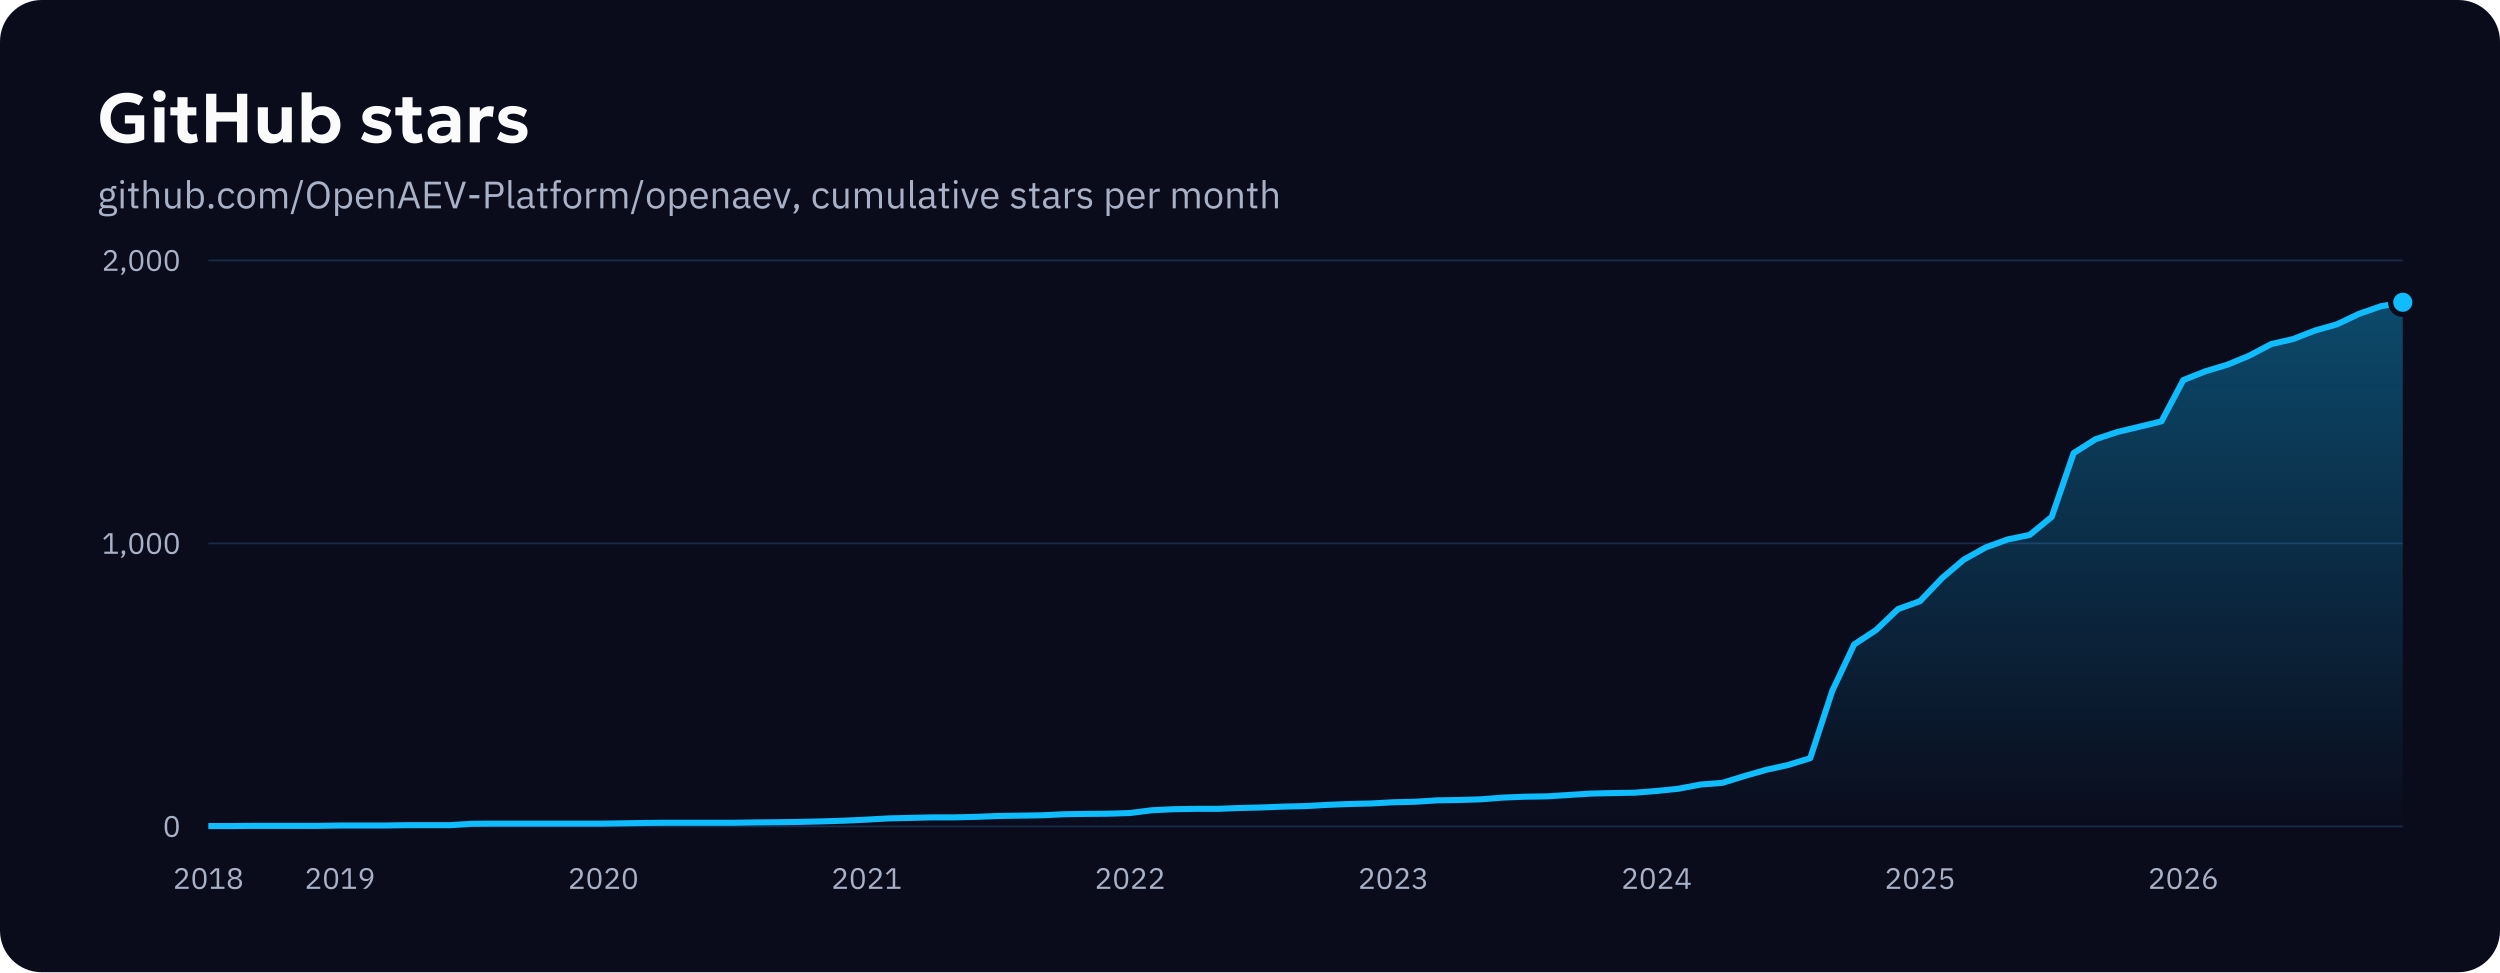
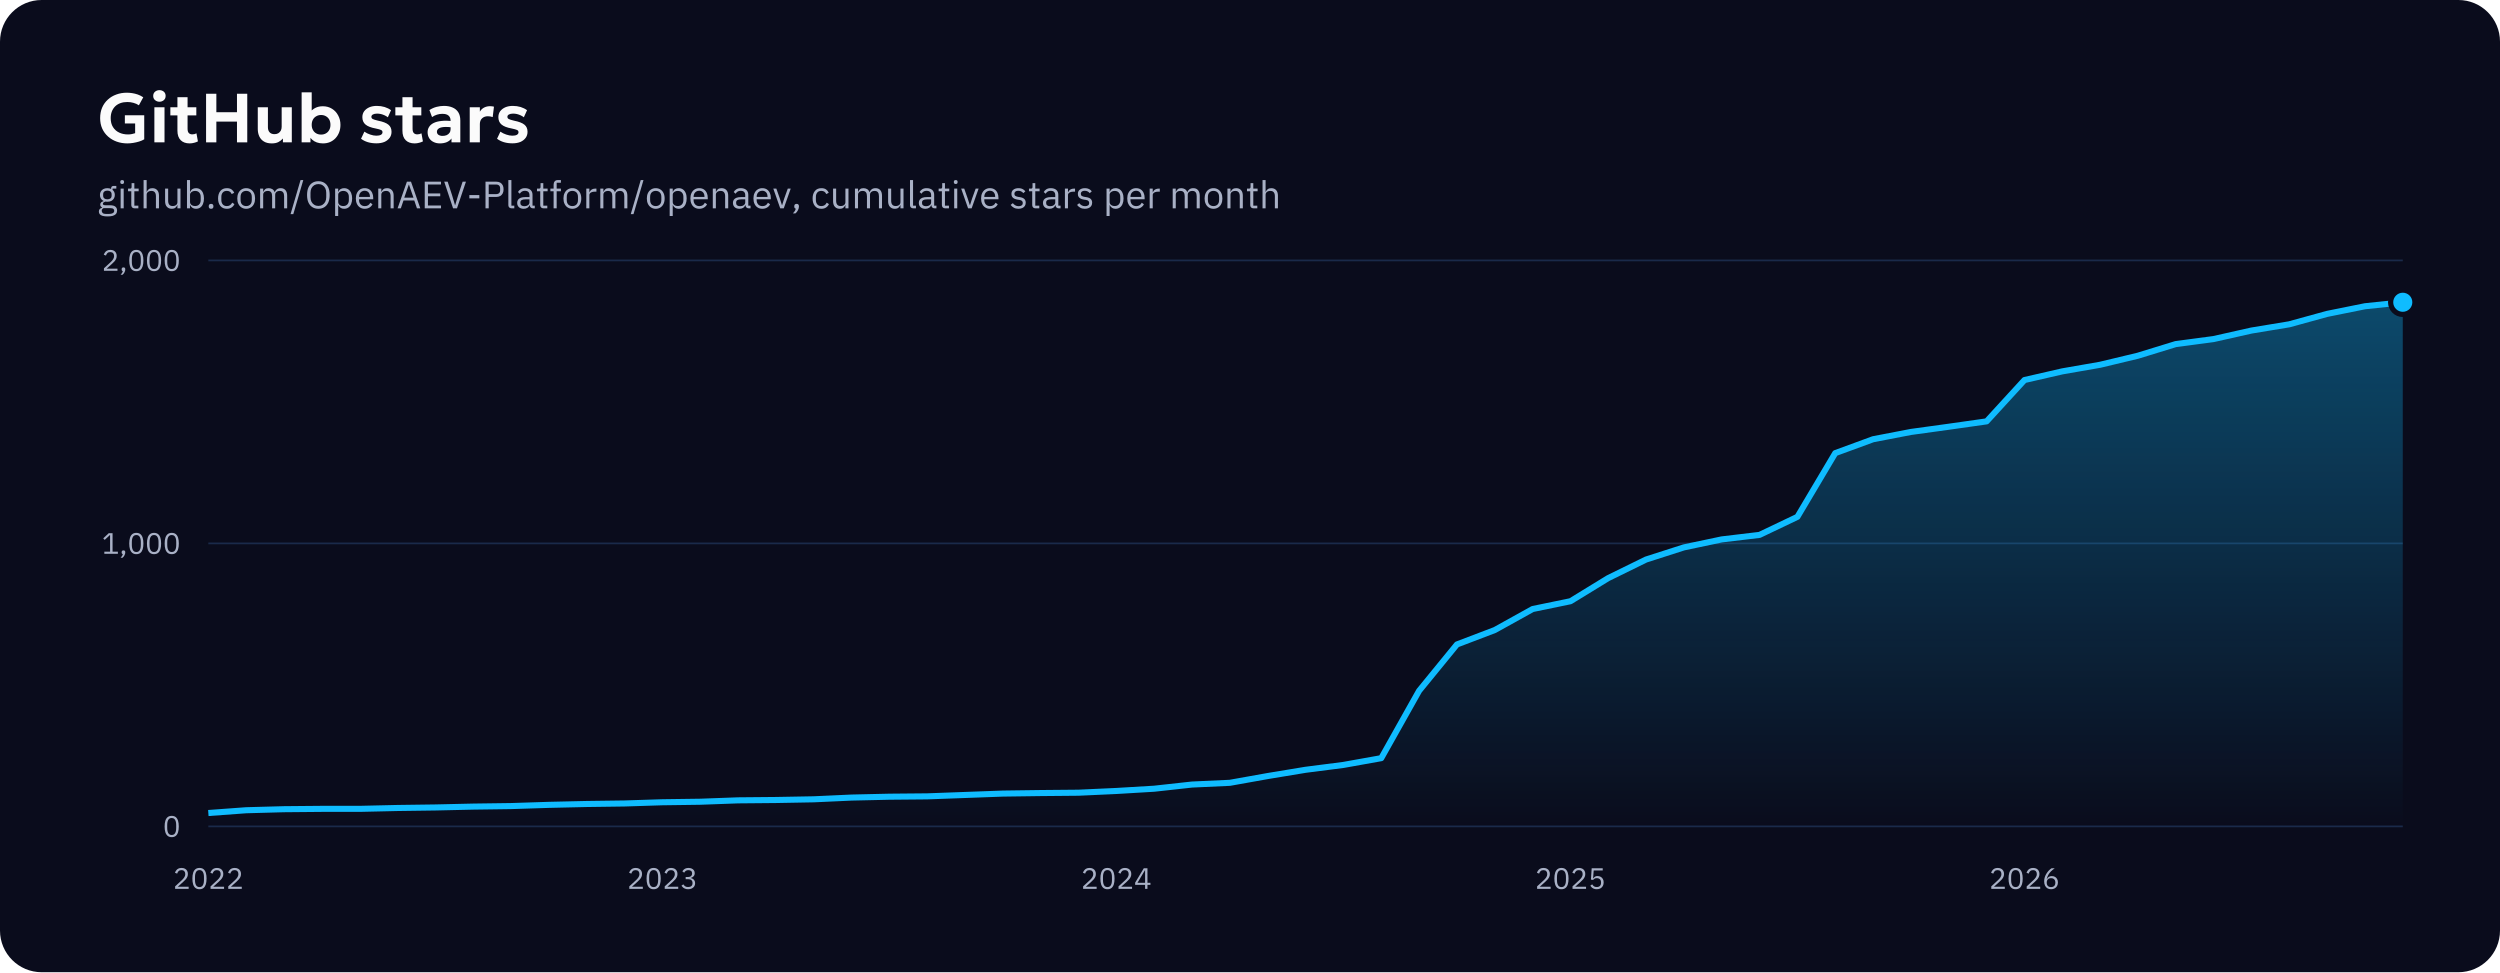
<svg xmlns="http://www.w3.org/2000/svg" width="1440" height="560" viewBox="0 0 1440 560" role="img" aria-label="openaev GitHub stars">
  <defs>
    <marker id="arr" viewBox="0 0 10 10" refX="8" refY="5" markerUnits="userSpaceOnUse" markerWidth="13" markerHeight="13" orient="auto-start-reverse">
      <path d="M0 1L10 5L0 9z" fill="#0FBCFF" />
    </marker>
    <marker id="arrm" viewBox="0 0 10 10" refX="8" refY="5" markerUnits="userSpaceOnUse" markerWidth="13" markerHeight="13" orient="auto-start-reverse">
      <path d="M0 1L10 5L0 9z" fill="#A9B1C6" />
    </marker>
    <path id="gh600-G" d="M435 15Q353 15 282 -10Q211 -35 157 -83Q103 -130 72 -198Q42 -265 42 -349Q42 -433 71 -501Q100 -568 153 -616Q205 -664 275 -689Q345 -715 426 -715Q463 -715 503 -709Q543 -703 584 -689Q624 -675 663 -649L600 -534Q564 -558 522 -569Q480 -581 434 -581Q379 -581 334 -565Q290 -549 259 -519Q228 -488 211 -446Q194 -403 194 -349Q194 -272 227 -220Q260 -167 316 -141Q372 -114 444 -114Q474 -114 501 -120Q528 -125 546 -132V-272H398V-390H677V-44Q646 -25 604 -12Q561 1 517 8Q472 15 435 15Z" />
    <path id="gh600-i" d="M71 0V-505H217V0ZM144 -585Q108 -585 81 -608Q54 -630 54 -669Q54 -707 81 -730Q108 -752 144 -752Q180 -752 207 -730Q233 -707 233 -669Q233 -630 207 -608Q180 -585 144 -585Z" />
    <path id="gh600-t" d="M290 15Q209 15 162 -31Q115 -77 115 -169V-650H261V-505H387V-388H261V-196Q261 -151 280 -133Q298 -115 329 -115Q346 -115 361 -119Q376 -123 389 -130L410 -14Q387 -2 356 6Q324 15 290 15ZM13 -388V-505H130V-388Z" />
    <path id="gh600-H" d="M85 0V-700H233V-434H530V-700H678V0H530V-299H233V0Z" />
    <path id="gh600-u" d="M268 15Q199 15 155 -12Q110 -39 88 -86Q66 -133 66 -193V-505H212V-216Q212 -171 237 -144Q262 -118 308 -118Q338 -118 361 -131Q384 -145 397 -168Q410 -192 410 -224V-505H556V0H428V-56Q402 -25 364 -5Q326 15 268 15Z" />
    <path id="gh600-b" d="M378 15Q330 15 290 1Q251 -13 222 -39Q194 -64 178 -98L198 -130V0H71V-720H216V-390L184 -423Q218 -470 266 -495Q314 -520 376 -520Q450 -520 508 -484Q565 -449 597 -388Q630 -328 630 -252Q630 -193 611 -144Q592 -95 558 -59Q525 -24 479 -4Q433 15 378 15ZM351 -112Q390 -112 420 -129Q451 -146 468 -178Q486 -209 486 -252Q486 -296 469 -328Q451 -359 421 -376Q390 -394 351 -394Q312 -394 282 -376Q251 -359 234 -328Q216 -296 216 -252Q216 -209 234 -178Q251 -146 282 -129Q312 -112 351 -112Z" />
    <path id="gh600-s" d="M254 14Q186 14 129 -3Q72 -21 32 -52L80 -154Q119 -127 165 -112Q211 -96 253 -96Q295 -96 318 -109Q341 -122 341 -146Q341 -168 321 -178Q300 -188 242 -200Q142 -218 96 -257Q51 -295 51 -363Q51 -412 77 -448Q104 -484 151 -505Q198 -525 259 -525Q319 -525 372 -509Q425 -492 464 -463L418 -361Q398 -377 372 -389Q346 -401 318 -408Q290 -414 263 -414Q226 -414 204 -402Q181 -390 181 -368Q181 -346 201 -336Q222 -325 278 -312Q383 -291 427 -254Q471 -218 471 -152Q471 -102 444 -65Q416 -27 368 -6Q319 14 254 14Z" />
    <path id="gh600-a" d="M212 15Q161 15 121 -5Q81 -24 58 -60Q35 -97 35 -147Q35 -190 57 -223Q78 -257 122 -279Q166 -301 233 -308Q300 -316 391 -307L393 -214Q339 -223 297 -222Q255 -222 227 -214Q198 -206 184 -191Q169 -176 169 -154Q169 -124 191 -109Q214 -93 251 -93Q284 -93 310 -104Q336 -116 351 -138Q366 -160 366 -191V-313Q366 -342 354 -364Q342 -386 316 -399Q290 -411 248 -411Q209 -411 170 -399Q132 -387 99 -364L61 -465Q110 -497 164 -511Q219 -525 270 -525Q342 -525 394 -502Q447 -480 477 -433Q506 -387 506 -314V0H379V-56Q354 -22 311 -3Q267 15 212 15Z" />
    <path id="gh600-r" d="M71 0V-505H217V-442Q242 -484 280 -502Q319 -521 364 -521Q380 -521 394 -519Q407 -517 420 -514L402 -364Q386 -370 368 -373Q350 -376 332 -376Q282 -376 250 -347Q217 -317 217 -263V0Z" />
    <path id="gb400-g" d="M520 57Q520 110 492 144Q464 179 408 196Q353 212 270 212Q190 212 140 197Q89 182 66 154Q43 125 43 85Q43 43 65 19Q87 -5 125 -15V-26Q103 -37 91 -54Q79 -72 79 -98Q79 -137 104 -158Q129 -178 168 -188V-192Q122 -214 96 -255Q71 -296 71 -350Q71 -403 95 -443Q119 -483 163 -506Q207 -528 265 -528Q293 -528 318 -523Q342 -518 363 -508V-517Q363 -547 377 -566Q391 -586 423 -586H500V-516H402V-483Q430 -459 446 -425Q461 -391 461 -350Q461 -298 437 -258Q413 -217 369 -194Q325 -172 266 -172Q253 -172 240 -174Q227 -175 216 -177Q191 -170 170 -156Q148 -143 148 -119Q148 -96 170 -88Q192 -80 227 -80H337Q433 -80 476 -44Q520 -7 520 57ZM445 63Q445 32 422 14Q398 -5 338 -5H166Q141 6 130 24Q118 41 118 65Q118 99 144 123Q169 147 230 147H304Q371 147 408 126Q445 105 445 63ZM266 -236Q317 -236 347 -260Q377 -285 377 -336V-364Q377 -415 347 -440Q317 -464 266 -464Q215 -464 185 -440Q155 -415 155 -364V-336Q155 -285 185 -260Q215 -236 266 -236Z" />
    <path id="gb400-i" d="M125 -637Q100 -637 88 -650Q76 -662 76 -682V-695Q76 -715 88 -728Q100 -740 125 -740Q151 -740 162 -728Q174 -715 174 -695V-682Q174 -662 162 -650Q151 -637 125 -637ZM85 0V-516H165V0Z" />
    <path id="gb400-t" d="M299 0H199Q158 0 136 -24Q114 -48 114 -85V-446H29V-516H77Q103 -516 112 -526Q122 -537 122 -563V-659H194V-516H307V-446H194V-70H299Z" />
    <path id="gb400-h" d="M85 0V-740H165V-432H169Q188 -476 222 -502Q257 -528 315 -528Q395 -528 442 -476Q488 -425 488 -331V0H408V-317Q408 -386 378 -421Q349 -456 291 -456Q259 -456 230 -446Q201 -435 183 -413Q165 -391 165 -358V0Z" />
    <path id="gb400-u" d="M403 0V-84H399Q384 -47 352 -18Q319 12 254 12Q175 12 128 -40Q80 -91 80 -185V-516H160V-199Q160 -130 190 -95Q220 -60 278 -60Q310 -60 338 -70Q367 -81 385 -103Q403 -125 403 -159V-516H483V0Z" />
    <path id="gb400-b" d="M85 0V-740H165V-432H169Q189 -481 228 -504Q267 -528 320 -528Q385 -528 432 -495Q479 -462 504 -402Q530 -341 530 -258Q530 -176 504 -115Q479 -54 432 -21Q385 12 320 12Q267 12 230 -12Q192 -36 169 -84H165V0ZM298 -60Q366 -60 405 -102Q444 -145 444 -214V-302Q444 -371 405 -414Q366 -456 298 -456Q262 -456 232 -443Q201 -430 183 -408Q165 -386 165 -357V-165Q165 -132 183 -108Q201 -85 232 -72Q262 -60 298 -60Z" />
    <path id="gb400-period" d="M136 12Q105 12 90 -4Q75 -21 75 -46V-59Q75 -85 90 -101Q105 -117 136 -117Q168 -117 182 -101Q197 -85 197 -59V-46Q197 -21 182 -4Q168 12 136 12Z" />
    <path id="gb400-c" d="M277 12Q168 12 108 -61Q47 -134 47 -258Q47 -382 108 -455Q168 -528 277 -528Q354 -528 401 -494Q448 -460 470 -407L403 -373Q389 -413 356 -435Q324 -457 277 -457Q206 -457 170 -414Q133 -370 133 -302V-214Q133 -147 170 -103Q206 -59 277 -59Q326 -59 361 -82Q396 -105 417 -149L475 -110Q450 -55 400 -22Q351 12 277 12Z" />
    <path id="gb400-o" d="M280 12Q211 12 158 -22Q106 -55 76 -116Q47 -176 47 -258Q47 -340 76 -400Q106 -461 158 -494Q211 -528 280 -528Q349 -528 402 -494Q454 -461 484 -400Q513 -340 513 -258Q513 -176 484 -116Q454 -55 402 -22Q349 12 280 12ZM280 -59Q345 -59 386 -99Q427 -139 427 -221V-295Q427 -377 386 -417Q345 -457 280 -457Q216 -457 174 -417Q133 -377 133 -295V-221Q133 -139 174 -99Q216 -59 280 -59Z" />
    <path id="gb400-m" d="M165 0H85V-516H165V-432H169Q186 -472 217 -500Q248 -528 308 -528Q359 -528 402 -504Q445 -479 466 -423H468Q482 -465 520 -496Q559 -528 625 -528Q704 -528 748 -476Q793 -425 793 -331V0H713V-317Q713 -385 686 -420Q659 -456 600 -456Q569 -456 541 -446Q513 -435 496 -413Q479 -391 479 -358V0H399V-317Q399 -386 372 -421Q345 -456 288 -456Q257 -456 228 -446Q200 -435 182 -413Q165 -391 165 -358Z" />
    <path id="gb400-slash" d="M81 151H9L270 -740H342Z" />
    <path id="gb400-O" d="M354 12Q264 12 198 -30Q131 -71 94 -152Q58 -232 58 -349Q58 -466 94 -546Q131 -627 198 -668Q264 -710 354 -710Q444 -710 510 -668Q577 -627 614 -546Q650 -466 650 -349Q650 -232 614 -152Q577 -71 510 -30Q444 12 354 12ZM354 -63Q415 -63 461 -92Q507 -120 534 -171Q560 -222 560 -291V-407Q560 -476 534 -528Q507 -579 461 -607Q415 -635 354 -635Q294 -635 248 -607Q201 -579 174 -528Q148 -476 148 -407V-291Q148 -222 174 -171Q201 -120 248 -92Q294 -63 354 -63Z" />
    <path id="gb400-p" d="M85 200V-516H165V-432H169Q189 -481 228 -504Q267 -528 320 -528Q385 -528 432 -495Q479 -462 504 -402Q530 -341 530 -258Q530 -176 504 -115Q479 -54 432 -21Q385 12 320 12Q267 12 230 -12Q192 -36 169 -84H165V200ZM298 -60Q366 -60 405 -102Q444 -145 444 -214V-302Q444 -371 405 -414Q366 -456 298 -456Q262 -456 232 -443Q201 -430 183 -408Q165 -386 165 -357V-165Q165 -132 183 -108Q201 -85 232 -72Q262 -60 298 -60Z" />
    <path id="gb400-e" d="M279 12Q209 12 157 -22Q105 -55 76 -116Q47 -176 47 -258Q47 -340 76 -400Q105 -461 157 -494Q209 -528 279 -528Q348 -528 398 -496Q448 -463 475 -406Q502 -349 502 -276V-238H131V-214Q131 -147 172 -102Q212 -58 284 -58Q333 -58 370 -81Q406 -104 426 -147L483 -106Q458 -54 405 -21Q352 12 279 12ZM279 -461Q236 -461 202 -441Q169 -421 150 -386Q131 -350 131 -305V-298H416V-309Q416 -355 399 -389Q382 -423 351 -442Q320 -461 279 -461Z" />
    <path id="gb400-n" d="M165 0H85V-516H165V-432H169Q188 -476 222 -502Q257 -528 315 -528Q395 -528 442 -476Q488 -425 488 -331V0H408V-317Q408 -386 378 -421Q349 -456 291 -456Q259 -456 230 -446Q201 -435 183 -413Q165 -391 165 -358Z" />
    <path id="gb400-A" d="M618 0H530L460 -206H178L108 0H23L267 -698H374ZM439 -280 351 -533 321 -620H316L286 -533L198 -280Z" />
    <path id="gb400-E" d="M519 0H93V-698H519V-624H177V-390H499V-316H177V-74H519Z" />
    <path id="gb400-V" d="M354 0H252L20 -698H110L225 -346L302 -84H307L386 -346L502 -698H589Z" />
    <path id="gb400-hyphen" d="M330 -261H69V-347H330Z" />
    <path id="gb400-P" d="M177 0H93V-698H371Q434 -698 478 -674Q521 -649 544 -604Q566 -560 566 -498Q566 -437 544 -392Q521 -347 478 -322Q434 -298 371 -298H177ZM177 -624V-372H371Q404 -372 428 -384Q451 -395 464 -418Q476 -440 476 -472V-524Q476 -556 464 -578Q451 -601 428 -612Q404 -624 371 -624Z" />
    <path id="gb400-l" d="M241 0H170Q129 0 107 -24Q85 -47 85 -83V-740H165V-70H241Z" />
    <path id="gb400-a" d="M505 0H460Q428 0 408 -14Q388 -27 379 -51Q370 -75 370 -106V-113L401 -84H366Q350 -37 310 -12Q271 12 217 12Q135 12 90 -30Q44 -72 44 -144Q44 -193 68 -226Q92 -260 140 -278Q189 -295 264 -295H366V-346Q366 -401 336 -430Q306 -459 244 -459Q198 -459 166 -438Q134 -417 113 -382L65 -427Q86 -468 132 -498Q178 -528 248 -528Q341 -528 394 -482Q446 -436 446 -354V-70H505ZM366 -235H260Q192 -235 160 -215Q128 -195 128 -157V-136Q128 -98 156 -77Q184 -56 230 -56Q270 -56 300 -68Q331 -81 348 -102Q366 -124 366 -150Z" />
    <path id="gb400-f" d="M113 0V-446H29V-516H113V-620Q113 -673 141 -706Q169 -740 226 -740H304V-670H193V-516H304V-446H193V0Z" />
    <path id="gb400-r" d="M165 0H85V-516H165V-421H170Q179 -446 198 -468Q217 -489 247 -502Q277 -516 319 -516H350V-436H303Q260 -436 229 -424Q198 -413 182 -394Q165 -375 165 -350Z" />
    <path id="gb400-v" d="M292 0H199L18 -516H98L188 -260L244 -84H249L305 -260L397 -516H474Z" />
    <path id="gb400-comma" d="M136 -117Q168 -117 182 -100Q197 -84 197 -58V-44Q197 -4 173 46Q149 96 106 133H39Q69 101 88 72Q106 44 114 9Q94 4 84 -10Q75 -24 75 -44V-58Q75 -84 90 -100Q105 -117 136 -117Z" />
    <path id="gb400-s" d="M240 12Q169 12 120 -16Q71 -43 36 -89L93 -135Q123 -98 160 -77Q197 -56 246 -56Q297 -56 326 -78Q354 -100 354 -140Q354 -170 334 -192Q315 -214 264 -221L223 -227Q176 -234 138 -250Q100 -267 78 -298Q57 -328 57 -376Q57 -453 110 -490Q162 -528 241 -528Q283 -528 316 -518Q348 -508 374 -490Q400 -471 421 -445L368 -397Q351 -421 318 -440Q285 -460 235 -460Q186 -460 160 -438Q134 -417 134 -380Q134 -343 160 -326Q185 -308 233 -300L273 -294Q359 -281 395 -244Q431 -208 431 -149Q431 -99 408 -63Q385 -27 342 -8Q299 12 240 12Z" />
    <path id="gb400-zero" d="M300 12Q217 12 164 -31Q110 -74 85 -154Q60 -235 60 -349Q60 -463 85 -544Q110 -625 164 -668Q217 -710 300 -710Q384 -710 437 -668Q490 -625 515 -544Q540 -463 540 -349Q540 -235 515 -154Q490 -74 437 -31Q384 12 300 12ZM300 -61Q355 -61 388 -90Q421 -120 436 -172Q452 -225 452 -292V-406Q452 -474 436 -526Q421 -578 388 -608Q355 -637 300 -637Q246 -637 212 -608Q179 -578 164 -526Q148 -474 148 -406V-292Q148 -225 164 -172Q179 -120 212 -90Q246 -61 300 -61Z" />
    <path id="gb400-one" d="M547 0H88V-74H283V-636H276L100 -472L51 -525L236 -698H367V-74H547Z" />
    <path id="gb400-two" d="M533 -74V0H75V-86L303 -296Q352 -341 385 -392Q418 -443 418 -493V-505Q418 -563 386 -599Q354 -635 289 -635Q225 -635 192 -601Q158 -567 144 -517L69 -546Q83 -587 110 -624Q136 -662 181 -686Q226 -710 293 -710Q361 -710 409 -684Q457 -658 482 -612Q507 -567 507 -507Q507 -453 488 -408Q468 -363 434 -323Q399 -283 354 -243L166 -74Z" />
    <path id="gb400-eight" d="M300 12Q221 12 167 -14Q113 -41 86 -87Q58 -133 58 -190Q58 -261 97 -304Q136 -346 199 -363V-371Q144 -390 112 -432Q79 -475 79 -535Q79 -615 138 -662Q196 -710 300 -710Q404 -710 462 -662Q521 -615 521 -535Q521 -475 488 -432Q456 -390 401 -371V-363Q464 -346 503 -304Q542 -261 542 -190Q542 -133 514 -87Q487 -41 434 -14Q380 12 300 12ZM300 -61Q373 -61 413 -94Q453 -127 453 -186V-207Q453 -266 413 -299Q373 -332 300 -332Q227 -332 187 -299Q147 -266 147 -207V-186Q147 -127 187 -94Q227 -61 300 -61ZM300 -402Q365 -402 400 -430Q434 -459 434 -512V-527Q434 -580 400 -608Q365 -637 300 -637Q235 -637 200 -608Q166 -580 166 -527V-512Q166 -459 200 -430Q235 -402 300 -402Z" />
    <path id="gb400-nine" d="M533 -442Q533 -364 510 -296Q488 -228 450 -171Q413 -114 370 -70Q326 -27 284 0H176Q251 -55 304 -107Q357 -159 392 -220Q427 -281 446 -362L441 -364Q425 -336 402 -313Q379 -290 348 -277Q316 -264 273 -264Q213 -264 166 -290Q120 -316 94 -364Q67 -413 67 -479Q67 -548 96 -600Q125 -652 177 -681Q229 -710 299 -710Q372 -710 424 -678Q476 -645 504 -585Q533 -525 533 -442ZM300 -335Q346 -335 378 -352Q411 -369 428 -402Q446 -435 446 -482V-490Q446 -537 428 -570Q411 -603 378 -620Q346 -637 300 -637Q254 -637 222 -620Q189 -603 172 -570Q154 -537 154 -490V-482Q154 -435 172 -402Q189 -369 222 -352Q254 -335 300 -335Z" />
    <path id="gb400-three" d="M185 -402H261Q332 -402 368 -435Q403 -468 403 -518V-525Q403 -580 368 -608Q334 -635 278 -635Q224 -635 190 -612Q156 -588 134 -548L72 -596Q90 -624 117 -650Q144 -676 184 -693Q224 -710 280 -710Q339 -710 387 -690Q435 -669 464 -630Q492 -591 492 -534Q492 -467 453 -426Q414 -385 358 -371V-367Q396 -360 430 -338Q463 -317 484 -280Q505 -244 505 -191Q505 -131 476 -86Q446 -40 392 -14Q339 12 268 12Q208 12 166 -6Q123 -23 94 -50Q64 -77 42 -107L105 -155Q132 -114 168 -88Q203 -63 267 -63Q341 -63 379 -97Q417 -131 417 -192V-200Q417 -262 379 -296Q341 -329 267 -329H185Z" />
    <path id="gb400-four" d="M455 0H375V-137H38V-211L330 -698H455V-207H556V-137H455ZM370 -633 117 -207H375V-633Z" />
    <path id="gb400-five" d="M498 -698V-624H192L172 -358H179Q196 -382 215 -399Q234 -416 260 -426Q286 -435 322 -435Q382 -435 429 -409Q476 -383 503 -335Q530 -287 530 -219Q530 -151 502 -99Q474 -47 422 -18Q369 12 295 12Q237 12 196 -6Q155 -23 126 -50Q98 -77 77 -107L140 -155Q167 -114 200 -88Q232 -63 295 -63Q366 -63 404 -101Q441 -139 441 -208V-218Q441 -287 404 -325Q366 -363 295 -363Q247 -363 220 -346Q192 -328 170 -304L99 -314L124 -698Z" />
    <path id="gb400-six" d="M301 12Q229 12 176 -20Q124 -53 96 -113Q67 -173 67 -256Q67 -334 90 -402Q112 -470 150 -527Q187 -584 230 -628Q274 -671 316 -698H424Q350 -644 296 -592Q243 -539 208 -478Q173 -417 154 -336L159 -334Q176 -363 198 -386Q221 -408 253 -421Q285 -434 327 -434Q387 -434 434 -408Q480 -382 506 -334Q533 -285 533 -219Q533 -151 504 -98Q475 -46 423 -17Q371 12 301 12ZM300 -61Q346 -61 378 -78Q411 -95 428 -128Q446 -161 446 -208V-216Q446 -263 428 -296Q411 -329 378 -346Q346 -363 300 -363Q254 -363 222 -346Q189 -329 172 -296Q154 -263 154 -216V-208Q154 -161 172 -128Q189 -95 222 -78Q254 -61 300 -61Z" />
  </defs>
  <rect width="1440" height="560" rx="24" fill="#0A0C1C" />
  <defs>
    <linearGradient id="fill-dark" x1="0" y1="0" x2="0" y2="1">
      <stop offset="0" stop-color="#0FBCFF" stop-opacity="0.35" />
      <stop offset="1" stop-color="#0FBCFF" stop-opacity="0" />
    </linearGradient>
  </defs>
  <g fill="#FBFBFB" transform="translate(56 82) scale(0.04)">
    <use href="#gh600-G" x="0" />
    <use href="#gh600-i" x="752" />
    <use href="#gh600-t" x="1040" />
    <use href="#gh600-H" x="1482.5" />
    <use href="#gh600-u" x="2246" />
    <use href="#gh600-b" x="2872.5" />
    <use href="#gh600-s" x="3767" />
    <use href="#gh600-t" x="4280" />
    <use href="#gh600-a" x="4722.5" />
    <use href="#gh600-r" x="5293" />
    <use href="#gh600-s" x="5725.5" />
  </g>
  <g fill="#A9B1C6" transform="translate(56 120) scale(0.022)">
    <use href="#gb400-g" x="0" />
    <use href="#gb400-i" x="528" />
    <use href="#gb400-t" x="778" />
    <use href="#gb400-h" x="1129" />
    <use href="#gb400-u" x="1697" />
    <use href="#gb400-b" x="2265" />
    <use href="#gb400-period" x="2845" />
    <use href="#gb400-c" x="3117" />
    <use href="#gb400-o" x="3620" />
    <use href="#gb400-m" x="4180" />
    <use href="#gb400-slash" x="5053" />
    <use href="#gb400-O" x="5436" />
    <use href="#gb400-p" x="6144" />
    <use href="#gb400-e" x="6724" />
    <use href="#gb400-n" x="7273" />
    <use href="#gb400-A" x="7841" />
    <use href="#gb400-E" x="8482" />
    <use href="#gb400-V" x="9065" />
    <use href="#gb400-hyphen" x="9674" />
    <use href="#gb400-P" x="10073" />
    <use href="#gb400-l" x="10679" />
    <use href="#gb400-a" x="10951" />
    <use href="#gb400-t" x="11485" />
    <use href="#gb400-f" x="11836" />
    <use href="#gb400-o" x="12160" />
    <use href="#gb400-r" x="12720" />
    <use href="#gb400-m" x="13087" />
    <use href="#gb400-slash" x="13960" />
    <use href="#gb400-o" x="14343" />
    <use href="#gb400-p" x="14903" />
    <use href="#gb400-e" x="15483" />
    <use href="#gb400-n" x="16032" />
    <use href="#gb400-a" x="16600" />
    <use href="#gb400-e" x="17134" />
    <use href="#gb400-v" x="17683" />
    <use href="#gb400-comma" x="18175" />
    <use href="#gb400-c" x="18683" />
    <use href="#gb400-u" x="19186" />
    <use href="#gb400-m" x="19754" />
    <use href="#gb400-u" x="20627" />
    <use href="#gb400-l" x="21195" />
    <use href="#gb400-a" x="21467" />
    <use href="#gb400-t" x="22001" />
    <use href="#gb400-i" x="22352" />
    <use href="#gb400-v" x="22602" />
    <use href="#gb400-e" x="23094" />
    <use href="#gb400-s" x="23879" />
    <use href="#gb400-t" x="24366" />
    <use href="#gb400-a" x="24717" />
    <use href="#gb400-r" x="25251" />
    <use href="#gb400-s" x="25618" />
    <use href="#gb400-p" x="26341" />
    <use href="#gb400-e" x="26921" />
    <use href="#gb400-r" x="27470" />
    <use href="#gb400-m" x="28073" />
    <use href="#gb400-o" x="28946" />
    <use href="#gb400-n" x="29506" />
    <use href="#gb400-t" x="30074" />
    <use href="#gb400-h" x="30425" />
  </g>
  <path d="M120 476.0H1384" stroke="#1A2A4A" stroke-width="1" />
  <g fill="#A9B1C6" transform="translate(93.8 482) scale(0.017)">
    <use href="#gb400-zero" x="0" />
  </g>
  <path d="M120 313.0H1384" stroke="#1A2A4A" stroke-width="1" />
  <g fill="#A9B1C6" transform="translate(58.6 319) scale(0.017)">
    <use href="#gb400-one" x="0" />
    <use href="#gb400-comma" x="600" />
    <use href="#gb400-zero" x="872" />
    <use href="#gb400-zero" x="1472" />
    <use href="#gb400-zero" x="2072" />
  </g>
  <path d="M120 150.0H1384" stroke="#1A2A4A" stroke-width="1" />
  <g fill="#A9B1C6" transform="translate(58.6 156) scale(0.017)">
    <use href="#gb400-two" x="0" />
    <use href="#gb400-comma" x="600" />
    <use href="#gb400-zero" x="872" />
    <use href="#gb400-zero" x="1472" />
    <use href="#gb400-zero" x="2072" />
  </g>
  <g fill="#A9B1C6" transform="translate(99.6 512) scale(0.017)">
    <use href="#gb400-two" x="0" />
    <use href="#gb400-zero" x="600" />
-     <use href="#gb400-one" x="1200" />
-     <use href="#gb400-eight" x="1800" />
-   </g>
-   <g fill="#A9B1C6" transform="translate(175.4 512) scale(0.017)">
-     <use href="#gb400-two" x="0" />
-     <use href="#gb400-zero" x="600" />
-     <use href="#gb400-one" x="1200" />
-     <use href="#gb400-nine" x="1800" />
-   </g>
-   <g fill="#A9B1C6" transform="translate(327.1 512) scale(0.017)">
-     <use href="#gb400-two" x="0" />
-     <use href="#gb400-zero" x="600" />
-     <use href="#gb400-two" x="1200" />
-     <use href="#gb400-zero" x="1800" />
-   </g>
-   <g fill="#A9B1C6" transform="translate(478.8 512) scale(0.017)">
-     <use href="#gb400-two" x="0" />
-     <use href="#gb400-zero" x="600" />
-     <use href="#gb400-two" x="1200" />
-     <use href="#gb400-one" x="1800" />
-   </g>
-   <g fill="#A9B1C6" transform="translate(630.5 512) scale(0.017)">
-     <use href="#gb400-two" x="0" />
-     <use href="#gb400-zero" x="600" />
    <use href="#gb400-two" x="1200" />
    <use href="#gb400-two" x="1800" />
  </g>
-   <g fill="#A9B1C6" transform="translate(782.2 512) scale(0.017)">
+   <g fill="#A9B1C6" transform="translate(361.2 512) scale(0.017)">
    <use href="#gb400-two" x="0" />
    <use href="#gb400-zero" x="600" />
    <use href="#gb400-two" x="1200" />
    <use href="#gb400-three" x="1800" />
  </g>
-   <g fill="#A9B1C6" transform="translate(933.8 512) scale(0.017)">
+   <g fill="#A9B1C6" transform="translate(622.6 512) scale(0.017)">
    <use href="#gb400-two" x="0" />
    <use href="#gb400-zero" x="600" />
    <use href="#gb400-two" x="1200" />
    <use href="#gb400-four" x="1800" />
  </g>
-   <g fill="#A9B1C6" transform="translate(1085.5 512) scale(0.017)">
+   <g fill="#A9B1C6" transform="translate(884.1 512) scale(0.017)">
    <use href="#gb400-two" x="0" />
    <use href="#gb400-zero" x="600" />
    <use href="#gb400-two" x="1200" />
    <use href="#gb400-five" x="1800" />
  </g>
-   <g fill="#A9B1C6" transform="translate(1237.2 512) scale(0.017)">
+   <g fill="#A9B1C6" transform="translate(1145.7 512) scale(0.017)">
    <use href="#gb400-two" x="0" />
    <use href="#gb400-zero" x="600" />
    <use href="#gb400-two" x="1200" />
    <use href="#gb400-six" x="1800" />
  </g>
-   <path d="M120.0 475.8L132.6 475.8L145.3 475.7L157.9 475.7L170.6 475.7L183.2 475.7L195.8 475.5L208.5 475.5L221.1 475.5L233.8 475.3L246.4 475.3L259.0 475.3L271.7 474.5L284.3 474.4L297.0 474.4L309.6 474.4L322.2 474.4L334.9 474.4L347.5 474.4L360.2 474.2L372.8 474.0L385.4 473.9L398.1 473.9L410.7 473.9L423.4 473.9L436.0 473.7L448.6 473.6L461.3 473.4L473.9 473.1L486.6 472.7L499.2 472.1L511.8 471.4L524.5 471.1L537.1 470.8L549.8 470.8L562.4 470.5L575.0 470.0L587.7 469.8L600.3 469.6L613.0 469.0L625.6 468.8L638.2 468.7L650.9 468.3L663.5 466.7L676.2 466.1L688.8 465.9L701.4 465.9L714.1 465.4L726.7 465.1L739.4 464.6L752.0 464.3L764.6 463.6L777.3 463.1L789.9 462.8L802.6 462.1L815.2 461.8L827.8 461.0L840.5 460.8L853.1 460.4L865.8 459.4L878.4 458.9L891.0 458.7L903.7 457.9L916.3 457.1L929.0 456.8L941.6 456.6L954.2 455.6L966.9 454.3L979.5 451.9L992.2 450.9L1004.8 447.0L1017.4 443.4L1030.1 440.6L1042.7 436.7L1055.4 397.9L1068.0 371.2L1080.6 362.9L1093.3 350.8L1105.9 346.3L1118.6 333.0L1131.2 322.3L1143.8 315.3L1156.5 310.7L1169.1 308.1L1181.8 297.7L1194.4 261.0L1207.0 253.0L1219.7 248.8L1232.3 245.8L1245.0 242.7L1257.6 218.9L1270.2 213.9L1282.9 210.1L1295.5 204.9L1308.2 198.2L1320.8 195.3L1333.4 190.4L1346.1 186.8L1358.7 180.8L1371.4 176.4L1384.0 174.1L1384.0 476L120.0 476Z" fill="url(#fill-dark)" />
-   <path d="M120.0 475.8L132.6 475.8L145.3 475.7L157.9 475.7L170.6 475.7L183.2 475.7L195.8 475.5L208.5 475.5L221.1 475.5L233.8 475.3L246.4 475.3L259.0 475.3L271.7 474.5L284.3 474.4L297.0 474.4L309.6 474.4L322.2 474.4L334.9 474.4L347.5 474.4L360.2 474.2L372.8 474.0L385.4 473.9L398.1 473.9L410.7 473.9L423.4 473.9L436.0 473.7L448.6 473.6L461.3 473.4L473.9 473.1L486.6 472.7L499.2 472.1L511.8 471.4L524.5 471.1L537.1 470.8L549.8 470.8L562.4 470.5L575.0 470.0L587.7 469.8L600.3 469.6L613.0 469.0L625.6 468.8L638.2 468.7L650.9 468.3L663.5 466.7L676.2 466.1L688.8 465.9L701.4 465.9L714.1 465.4L726.7 465.1L739.4 464.6L752.0 464.3L764.6 463.6L777.3 463.1L789.9 462.8L802.6 462.1L815.2 461.8L827.8 461.0L840.5 460.8L853.1 460.4L865.8 459.4L878.4 458.9L891.0 458.7L903.7 457.9L916.3 457.1L929.0 456.8L941.6 456.6L954.2 455.6L966.9 454.3L979.5 451.9L992.2 450.9L1004.8 447.0L1017.4 443.4L1030.1 440.6L1042.7 436.7L1055.4 397.9L1068.0 371.2L1080.6 362.9L1093.3 350.8L1105.9 346.3L1118.6 333.0L1131.2 322.3L1143.8 315.3L1156.5 310.7L1169.1 308.1L1181.8 297.7L1194.4 261.0L1207.0 253.0L1219.7 248.8L1232.3 245.8L1245.0 242.7L1257.6 218.9L1270.2 213.9L1282.9 210.1L1295.5 204.9L1308.2 198.2L1320.8 195.3L1333.4 190.4L1346.1 186.8L1358.7 180.8L1371.4 176.4L1384.0 174.1" stroke="#0FBCFF" stroke-width="3.5" fill="none" stroke-linejoin="round" />
+   <path d="M120.0 468.3L141.8 466.7L163.6 466.1L185.4 465.9L207.2 465.9L229.0 465.4L250.8 465.1L272.6 464.6L294.3 464.3L316.1 463.6L337.9 463.1L359.7 462.8L381.5 462.1L403.3 461.8L425.1 461.0L446.9 460.8L468.7 460.4L490.5 459.4L512.3 458.9L534.1 458.7L555.9 457.9L577.7 457.1L599.4 456.8L621.2 456.6L643.0 455.6L664.8 454.3L686.6 451.9L708.4 450.9L730.2 447.0L752.0 443.4L773.8 440.6L795.6 436.7L817.4 397.9L839.2 371.2L861.0 362.9L882.8 350.8L904.6 346.3L926.3 333.0L948.1 322.3L969.9 315.3L991.7 310.7L1013.5 308.1L1035.3 297.7L1057.1 261.0L1078.9 253.0L1100.7 248.8L1122.5 245.8L1144.3 242.7L1166.1 218.9L1187.9 213.9L1209.7 210.1L1231.4 204.9L1253.2 198.2L1275.0 195.3L1296.8 190.4L1318.6 186.8L1340.4 180.8L1362.2 176.4L1384.0 174.1L1384.0 476L120.0 476Z" fill="url(#fill-dark)" />
+   <path d="M120.0 468.3L141.8 466.7L163.6 466.1L185.4 465.9L207.2 465.9L229.0 465.4L250.8 465.1L272.6 464.6L294.3 464.3L316.1 463.6L337.9 463.1L359.7 462.8L381.5 462.1L403.3 461.8L425.1 461.0L446.9 460.8L468.7 460.4L490.5 459.4L512.3 458.9L534.1 458.7L555.9 457.9L577.7 457.1L599.4 456.8L621.2 456.6L643.0 455.6L664.8 454.3L686.6 451.9L708.4 450.9L730.2 447.0L752.0 443.4L773.8 440.6L795.6 436.7L817.4 397.9L839.2 371.2L861.0 362.9L882.8 350.8L904.6 346.3L926.3 333.0L948.1 322.3L969.9 315.3L991.7 310.7L1013.5 308.1L1035.3 297.7L1057.1 261.0L1078.9 253.0L1100.7 248.8L1122.5 245.8L1144.3 242.7L1166.1 218.9L1187.9 213.9L1209.7 210.1L1231.4 204.9L1253.2 198.2L1275.0 195.3L1296.8 190.4L1318.6 186.8L1340.4 180.8L1362.2 176.4L1384.0 174.1" stroke="#0FBCFF" stroke-width="3.5" fill="none" stroke-linejoin="round" />
  <circle cx="1384.0" cy="174.1" r="7" fill="#0FBCFF" stroke="#0A0C1C" stroke-width="3" />
</svg>
